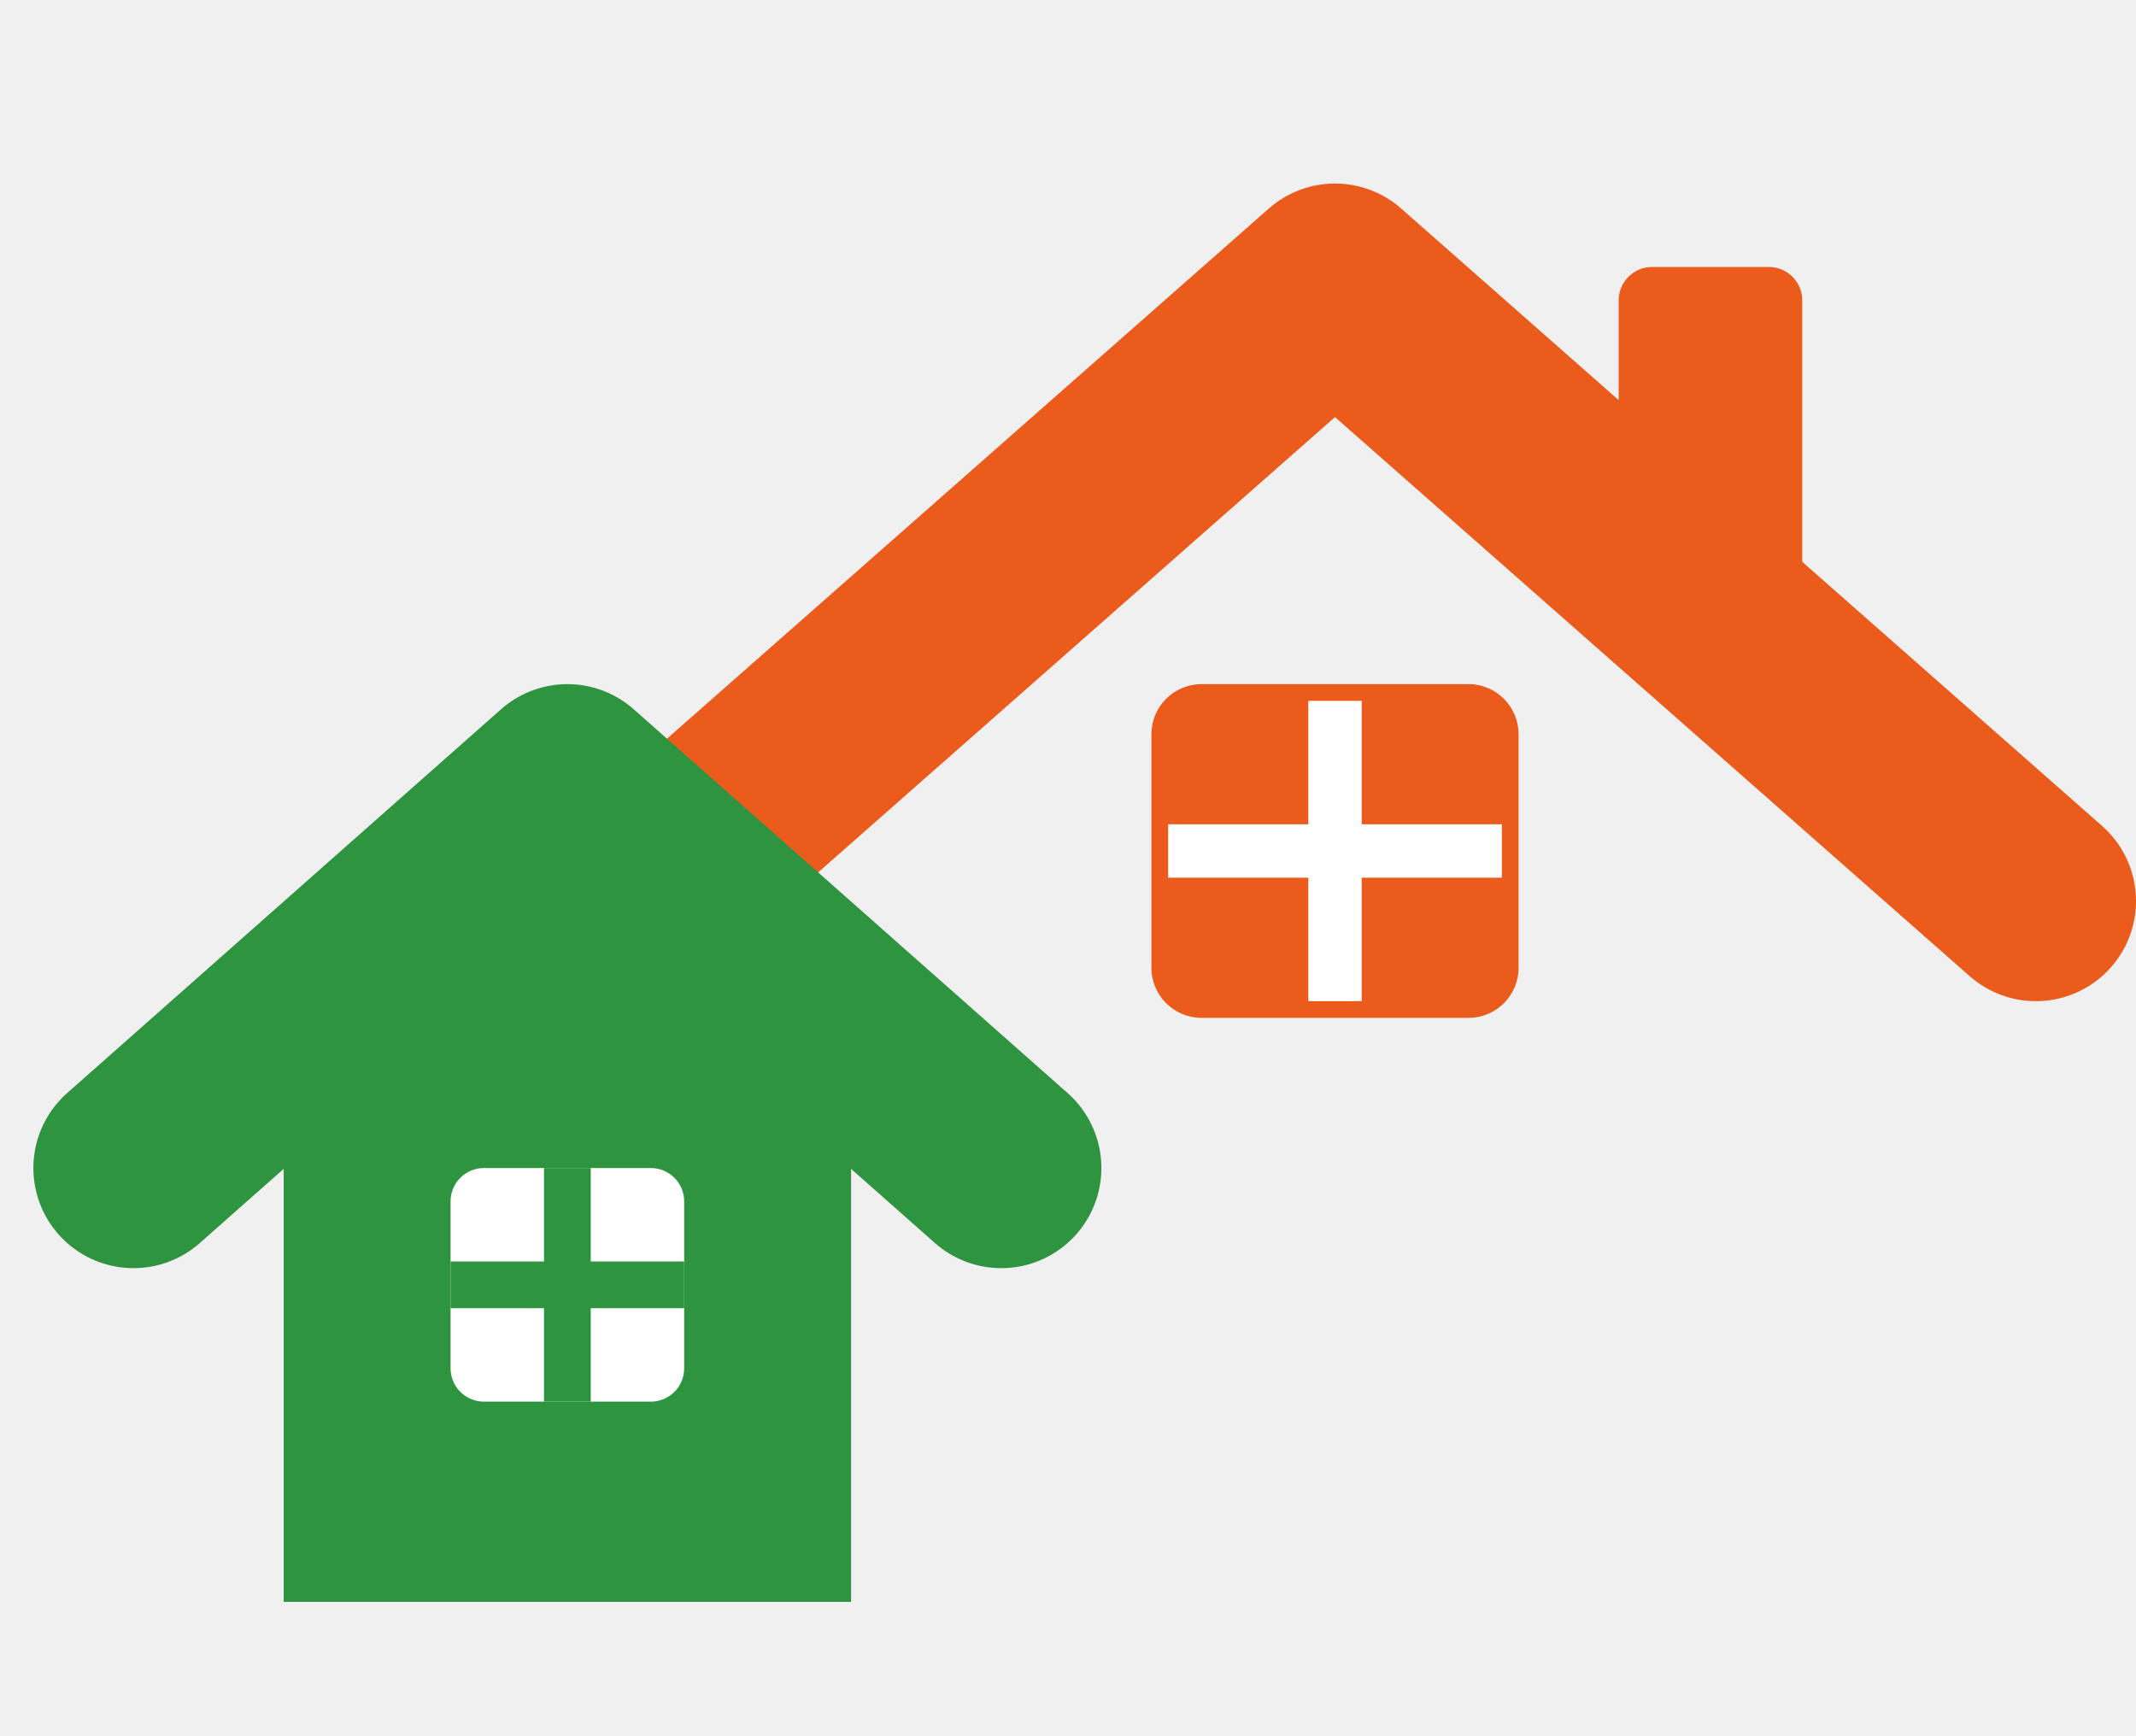
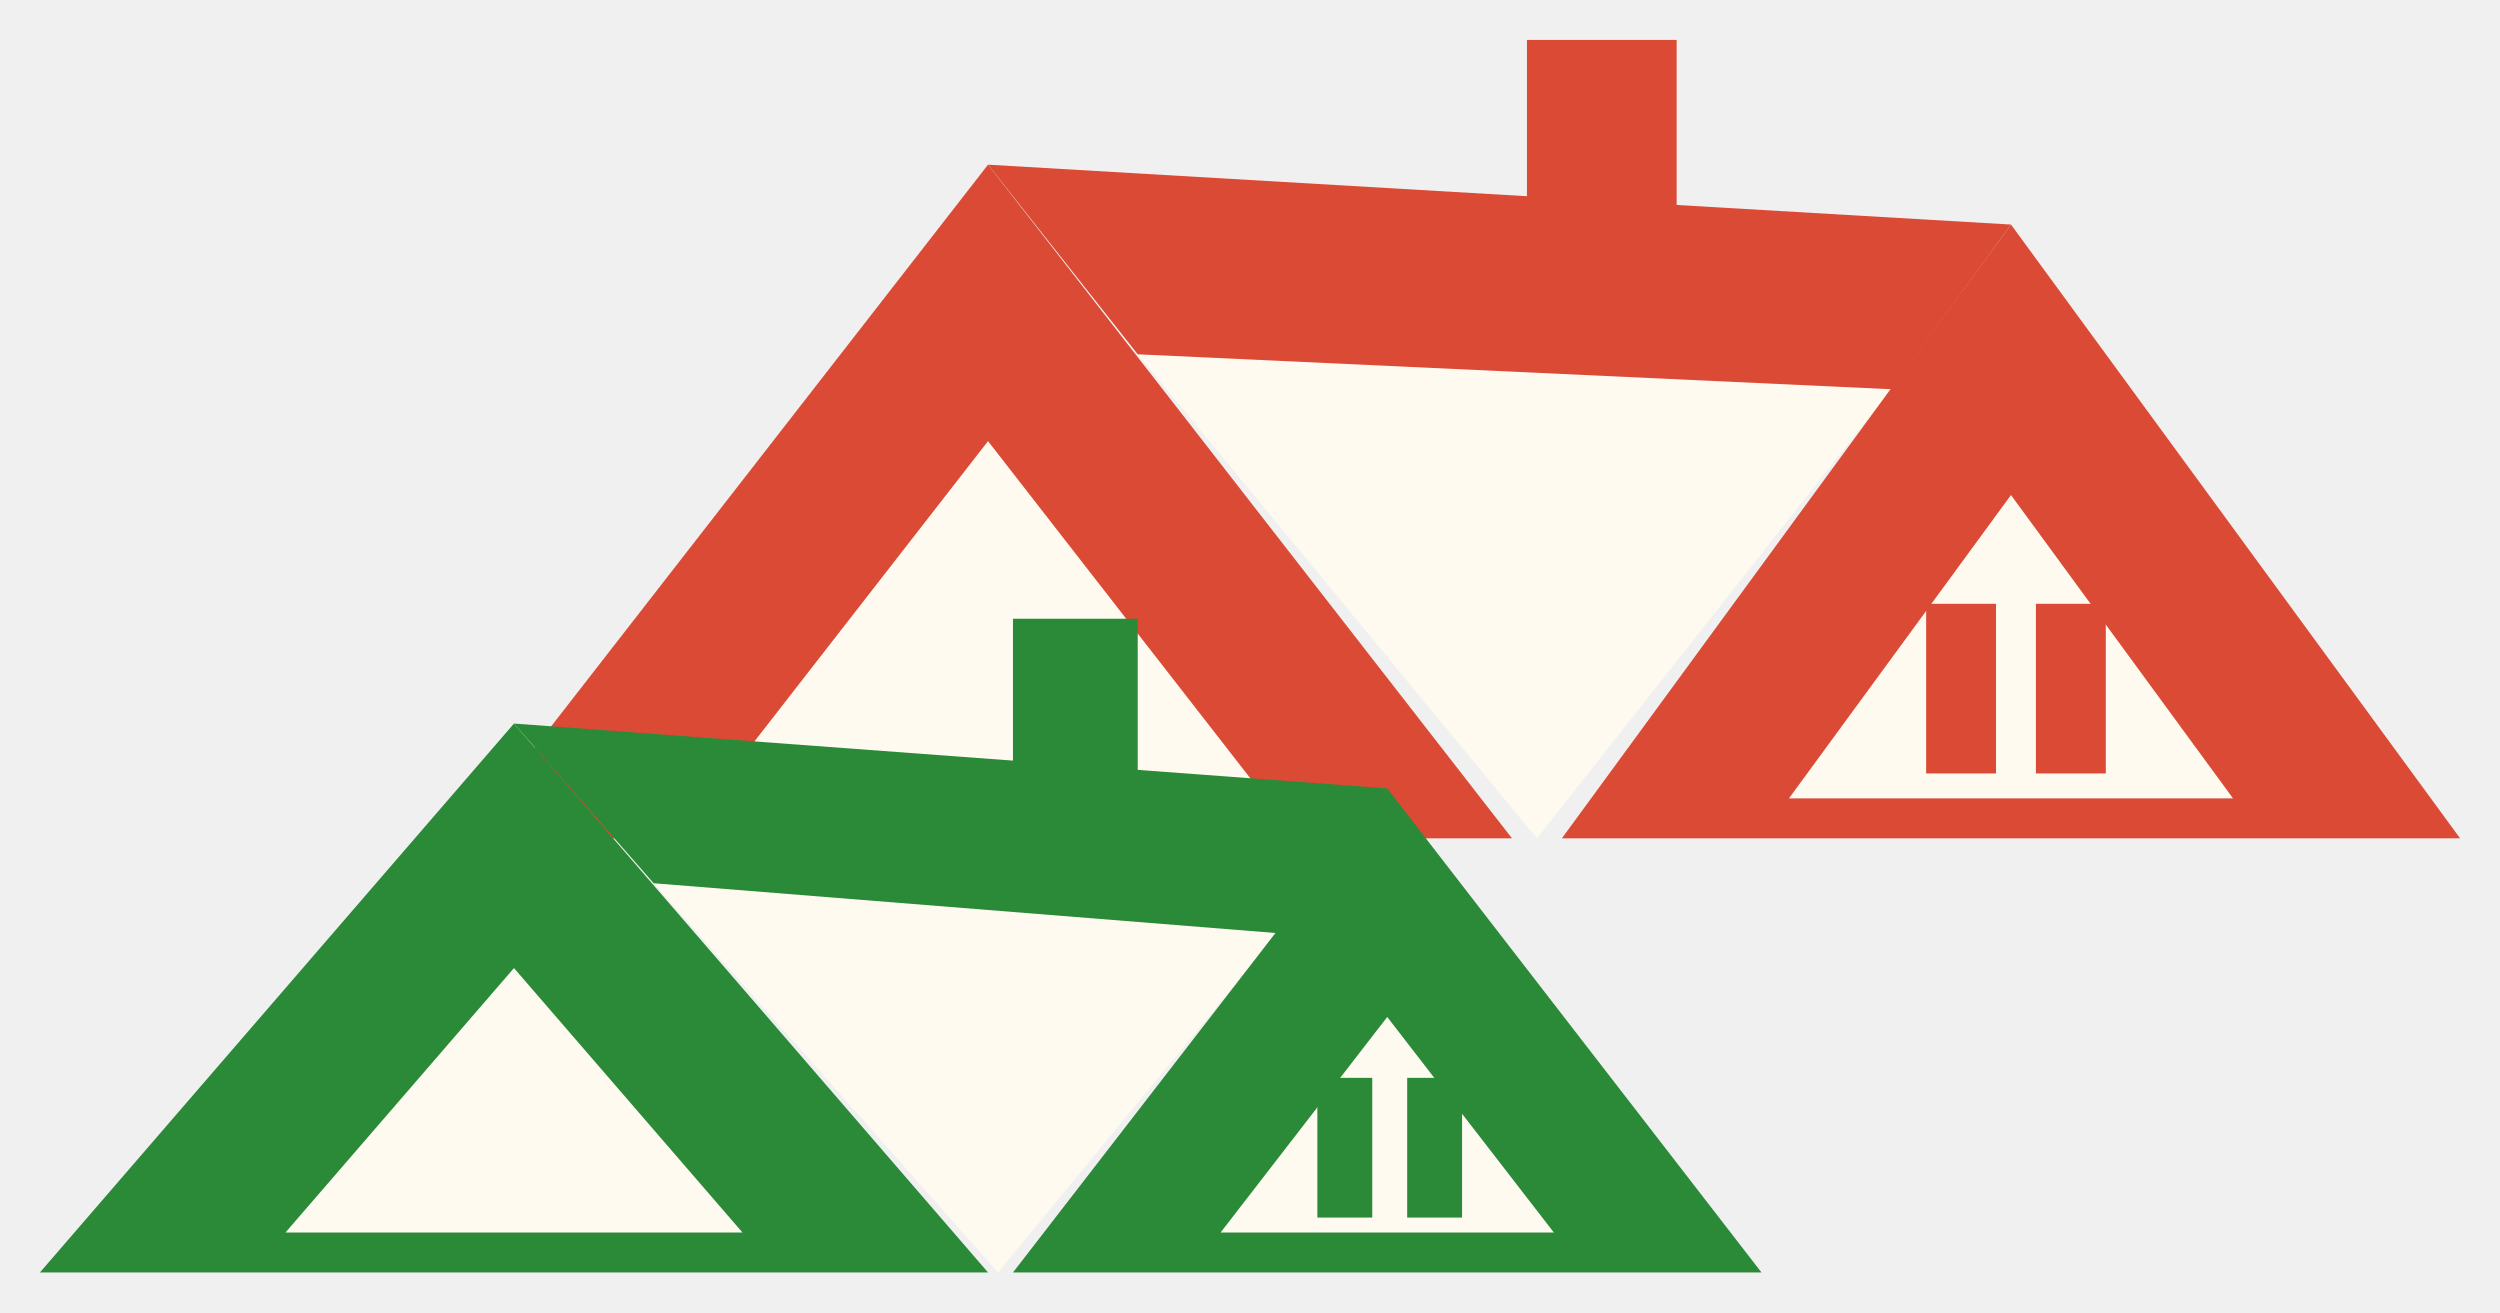
- <svg xmlns="http://www.w3.org/2000/svg" viewBox="0 0 64 52">
-   <rect x="48.5" y="8" width="5.5" height="11" rx="1" fill="#ea5b1c" />
-   <polyline points="19,27 40,8.5 61,27" fill="none" stroke="#ea5b1c" stroke-width="6" stroke-linecap="round" stroke-linejoin="round" />
-   <rect x="34.5" y="20.5" width="11" height="10" rx="1.5" fill="#ea5b1c" />
-   <path d="M40 21v9M35 25.5h10" stroke="#fff" stroke-width="1.6" />
-   <polyline points="4,35 17,23.5 30,35" fill="none" stroke="#2e9440" stroke-width="6" stroke-linecap="round" stroke-linejoin="round" />
-   <path d="M8.5 33 17 25.5 25.5 33V48h-17z" fill="#2e9440" />
-   <rect x="13.5" y="35" width="7" height="7" rx="1" fill="#fff" />
-   <path d="M17 35v7M13.5 38.5h7" stroke="#2e9440" stroke-width="1.4" />
+ <svg xmlns="http://www.w3.org/2000/svg" viewBox="-2.430 -1.650 5.010 2.630">
+   <path fill="#db4a35" d="M0.630 -1.070 L0.930 -1.050 L0.930 -1.570 L0.630 -1.570Z" />
+   <path fill="#fffaf0" d="M-1.007 -0.050 L0.107 -0.050 L-0.450 -0.766Z M-0.150 -0.940 L0.650 0.030 L1.360 -0.870Z" />
+   <path fill="#db4a35" fill-rule="evenodd" d="M-1.500 0.030 L0.600 0.030 L-0.450 -1.320Z M-1.007 -0.050 L0.107 -0.050 L-0.450 -0.766Z" />
+   <path fill="#db4a35" d="M-0.450 -1.320 L-0.150 -0.940 L1.360 -0.870 L1.600 -1.200Z" />
+   <path fill="#fffaf0" d="M1.155 -0.050 L2.045 -0.050 L1.600 -0.658Z" />
+   <path fill="#db4a35" fill-rule="evenodd" d="M0.700 0.030 L2.500 0.030 L1.600 -1.200Z M1.155 -0.050 L2.045 -0.050 L1.600 -0.658Z" />
+   <path fill="#db4a35" d="M1.430 -0.100 L1.570 -0.100 L1.570 -0.440 L1.430 -0.440Z M1.650 -0.100 L1.790 -0.100 L1.790 -0.440 L1.650 -0.440Z" />
+   <path fill="#2a8a37" d="M-0.400 0.050 L-0.150 0.070 L-0.150 -0.410 L-0.400 -0.410Z" />
+   <path fill="#fffaf0" d="M-1.858 0.820 L-0.942 0.820 L-1.400 0.290Z M-1.120 0.120 L-0.430 0.900 L0.130 0.220Z" />
+   <path fill="#2a8a37" fill-rule="evenodd" d="M-2.350 0.900 L-0.450 0.900 L-1.400 -0.200Z M-1.858 0.820 L-0.942 0.820 L-1.400 0.290Z" />
+   <path fill="#2a8a37" d="M-1.400 -0.200 L-1.120 0.120 L0.130 0.220 L0.350 -0.070Z" />
+   <path fill="#fffaf0" d="M0.016 0.820 L0.684 0.820 L0.350 0.388Z" />
+   <path fill="#2a8a37" fill-rule="evenodd" d="M-0.400 0.900 L1.100 0.900 L0.350 -0.070Z M0.016 0.820 L0.684 0.820 L0.350 0.388Z" />
+   <path fill="#2a8a37" d="M0.210 0.790 L0.320 0.790 L0.320 0.510 L0.210 0.510Z M0.390 0.790 L0.500 0.790 L0.500 0.510 L0.390 0.510Z" />
</svg>
